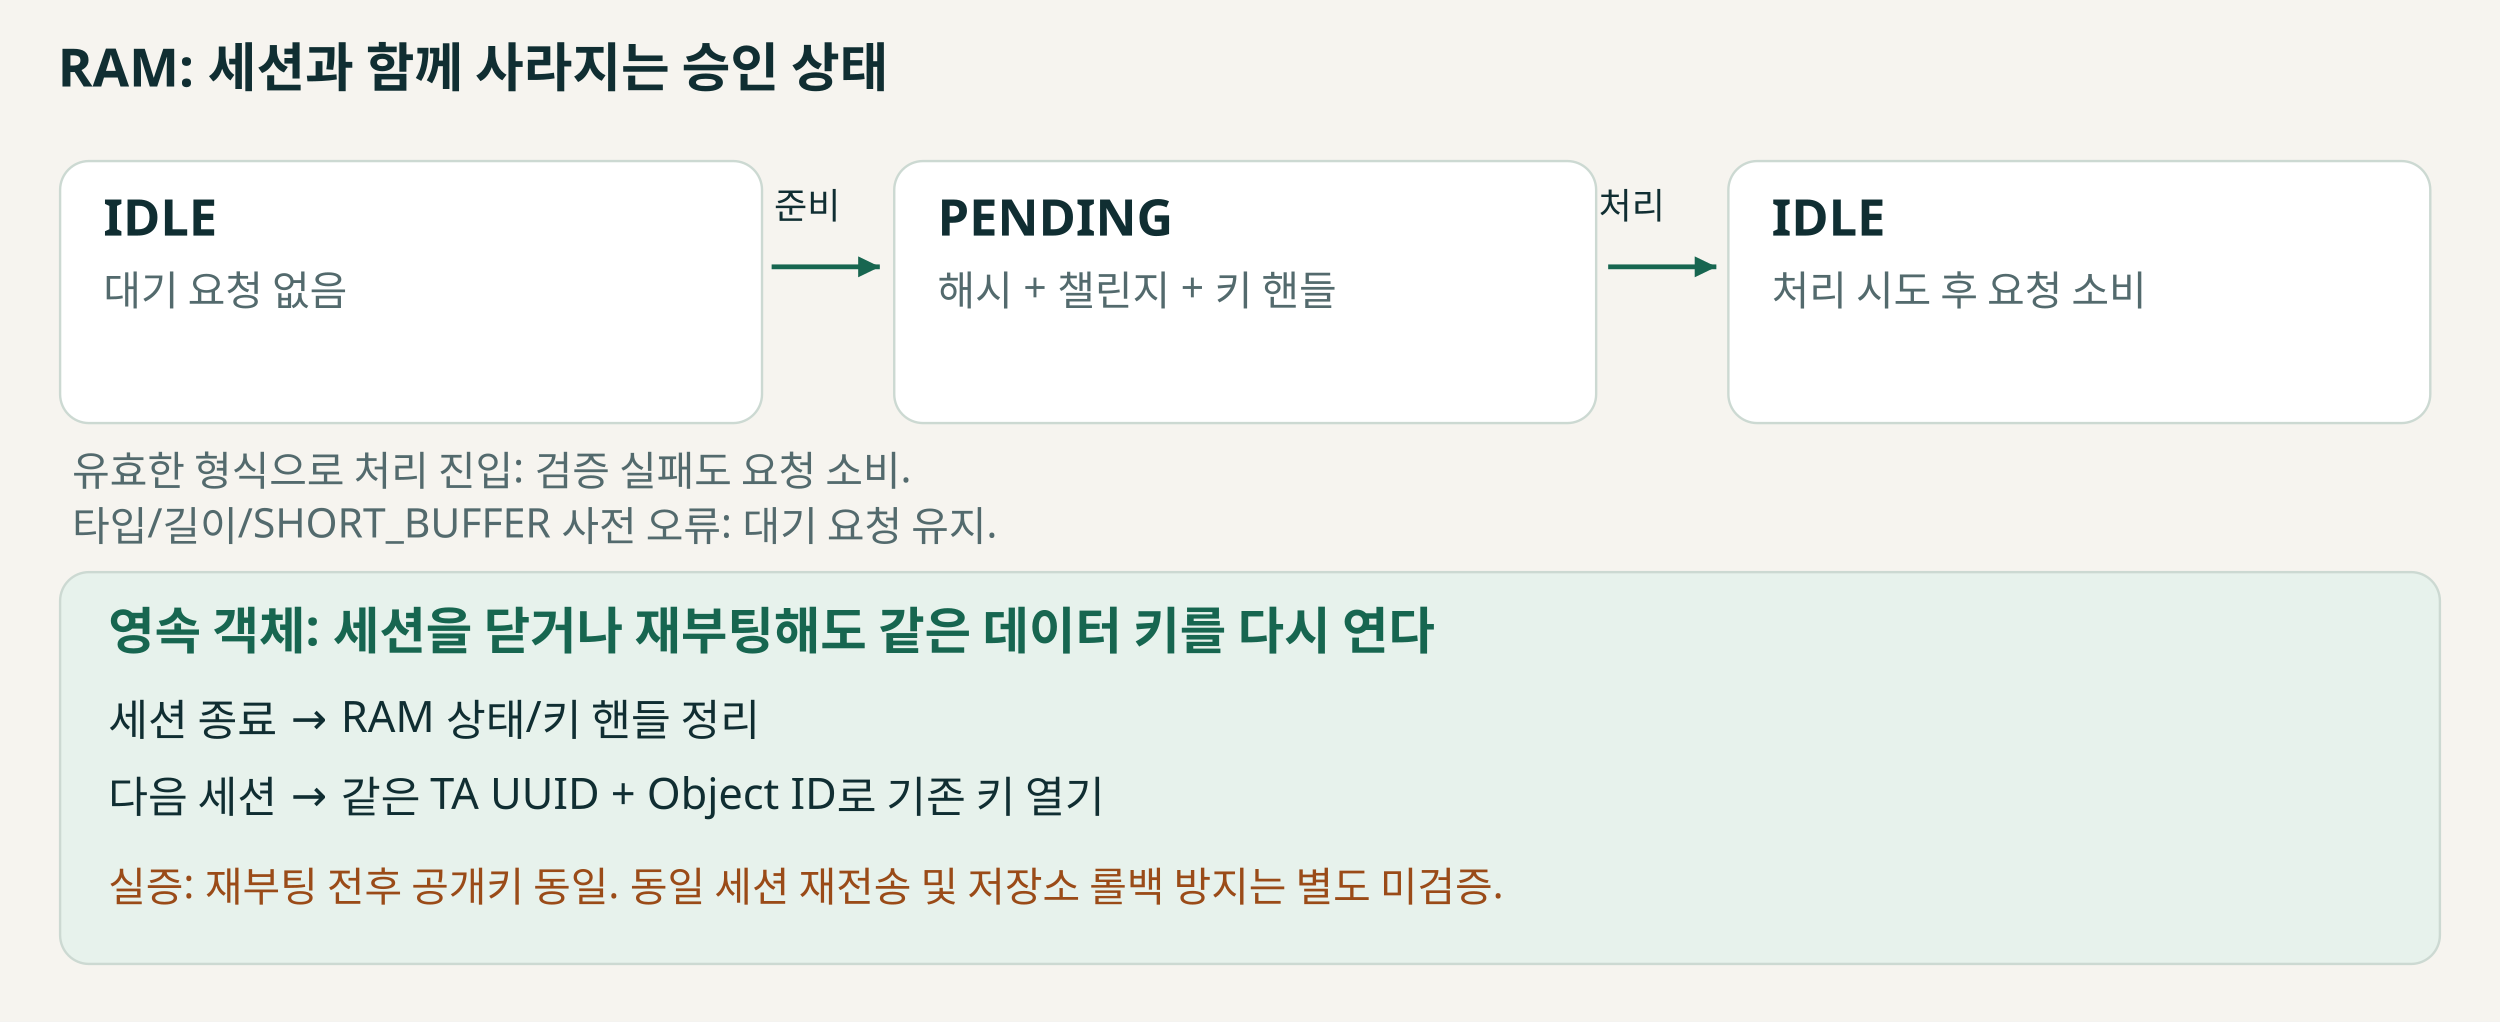
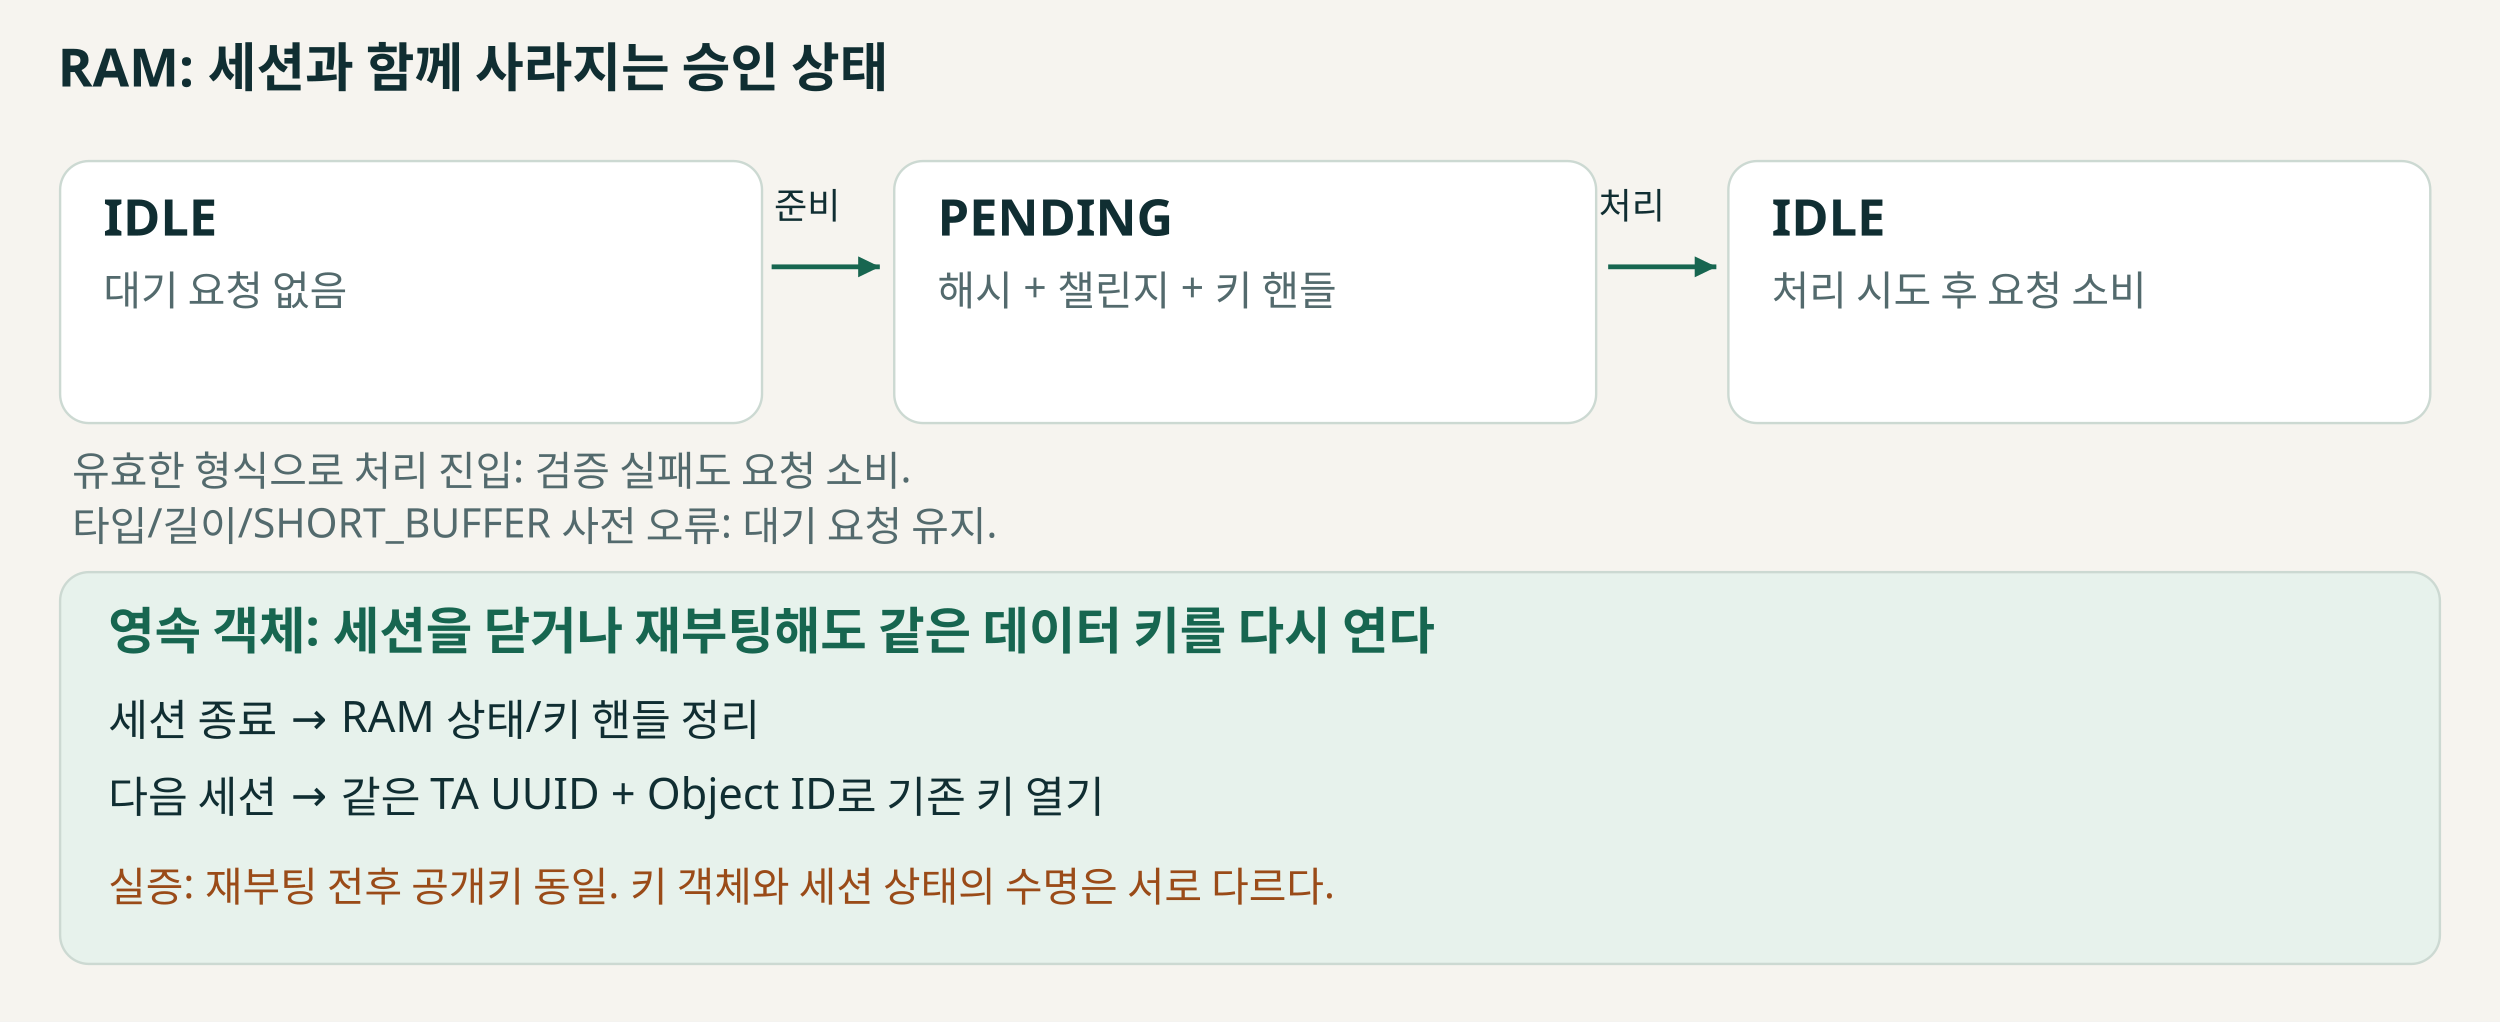
<svg xmlns="http://www.w3.org/2000/svg" width="1040" height="425" viewBox="0 0 1040 425" role="img" aria-labelledby="title desc">
  <rect width="100%" height="100%" fill="#f6f4ef" />
  <text x="24" y="36" font-family="system-ui,Malgun Gothic,sans-serif" font-size="22" fill="#102e32" font-weight="700">RAM: 세션과 함께 사라지는 승인 상태</text>
  <rect x="25" y="67" width="292" height="109" rx="12" fill="#ffffff" stroke="#ccd9d2" />
  <text x="43" y="98" font-family="system-ui,Malgun Gothic,sans-serif" font-size="21" fill="#102e32" font-weight="700">IDLE</text>
  <text x="43" y="127" font-family="system-ui,Malgun Gothic,sans-serif" font-size="17" fill="#536a6d" font-weight="400">대기 요청 없음</text>
  <rect x="372" y="67" width="292" height="109" rx="12" fill="#ffffff" stroke="#ccd9d2" />
  <text x="390" y="98" font-family="system-ui,Malgun Gothic,sans-serif" font-size="21" fill="#102e32" font-weight="700">PENDING</text>
  <text x="390" y="127" font-family="system-ui,Malgun Gothic,sans-serif" font-size="17" fill="#536a6d" font-weight="400">해시 + 챌린지 + 키 핸들</text>
  <rect x="719" y="67" width="292" height="109" rx="12" fill="#ffffff" stroke="#ccd9d2" />
  <text x="737" y="98" font-family="system-ui,Malgun Gothic,sans-serif" font-size="21" fill="#102e32" font-weight="700">IDLE</text>
  <text x="737" y="127" font-family="system-ui,Malgun Gothic,sans-serif" font-size="17" fill="#536a6d" font-weight="400">처리 시도 후 요청 소비</text>
  <line x1="321" y1="111" x2="366" y2="111" stroke="#176650" stroke-width="2" />
  <polygon points="366,111 356.996,115.35 356.996,106.65" fill="#176650" />
  <text x="322" y="91" font-family="system-ui,Malgun Gothic,sans-serif" font-size="15" fill="#102e32" font-weight="400">준비</text>
  <line x1="669" y1="111" x2="714" y2="111" stroke="#176650" stroke-width="2" />
  <polygon points="714,111 704.996,115.35 704.996,106.65" fill="#176650" />
  <text x="665" y="91" font-family="system-ui,Malgun Gothic,sans-serif" font-size="15" fill="#102e32" font-weight="400">처리</text>
  <text x="30" y="202" font-family="system-ui,Malgun Gothic,sans-serif" font-size="17" fill="#536a6d" font-weight="400">유효한 형식으로 처리 진입: 검증 실패도 요청 소비.</text>
  <text x="30" y="225" font-family="system-ui,Malgun Gothic,sans-serif" font-size="17" fill="#536a6d" font-weight="400">타입/길이/SHORT_BUFFER 사전 오류: 대기 요청 유지.</text>
  <rect x="25" y="238" width="990" height="163" rx="12" fill="#e7f2ec" stroke="#ccd9d2" />
  <text x="45" y="270" font-family="system-ui,Malgun Gothic,sans-serif" font-size="21" fill="#176650" font-weight="700">영속 객체: 세션을 닫거나 재부팅해도 같은 데이터 키를 다시 연다</text>
  <text x="45" y="306" font-family="system-ui,Malgun Gothic,sans-serif" font-size="18" fill="#102e32" font-weight="400">세션 종료 → RAM 상태/키 핸들 정리</text>
  <text x="45" y="338" font-family="system-ui,Malgun Gothic,sans-serif" font-size="18" fill="#102e32" font-weight="400">다음 세션 → 같은 TA UUID + Object ID로 기존 키 열기</text>
-   <text x="45" y="375" font-family="system-ui,Malgun Gothic,sans-serif" font-size="17" fill="#9a4b18" font-weight="400">실증: 재부팅 전후 공개키 동일. 동일 세션 재전송 및 저장소 롤백 방지는 별도 미검증.</text>
+   <text x="45" y="375" font-family="system-ui,Malgun Gothic,sans-serif" font-size="17" fill="#9a4b18" font-weight="400">실증: 재부팅 전후 공개키 동일. 키 객체와 세션 상태의 수명은 서로 다르다.</text>
</svg>
